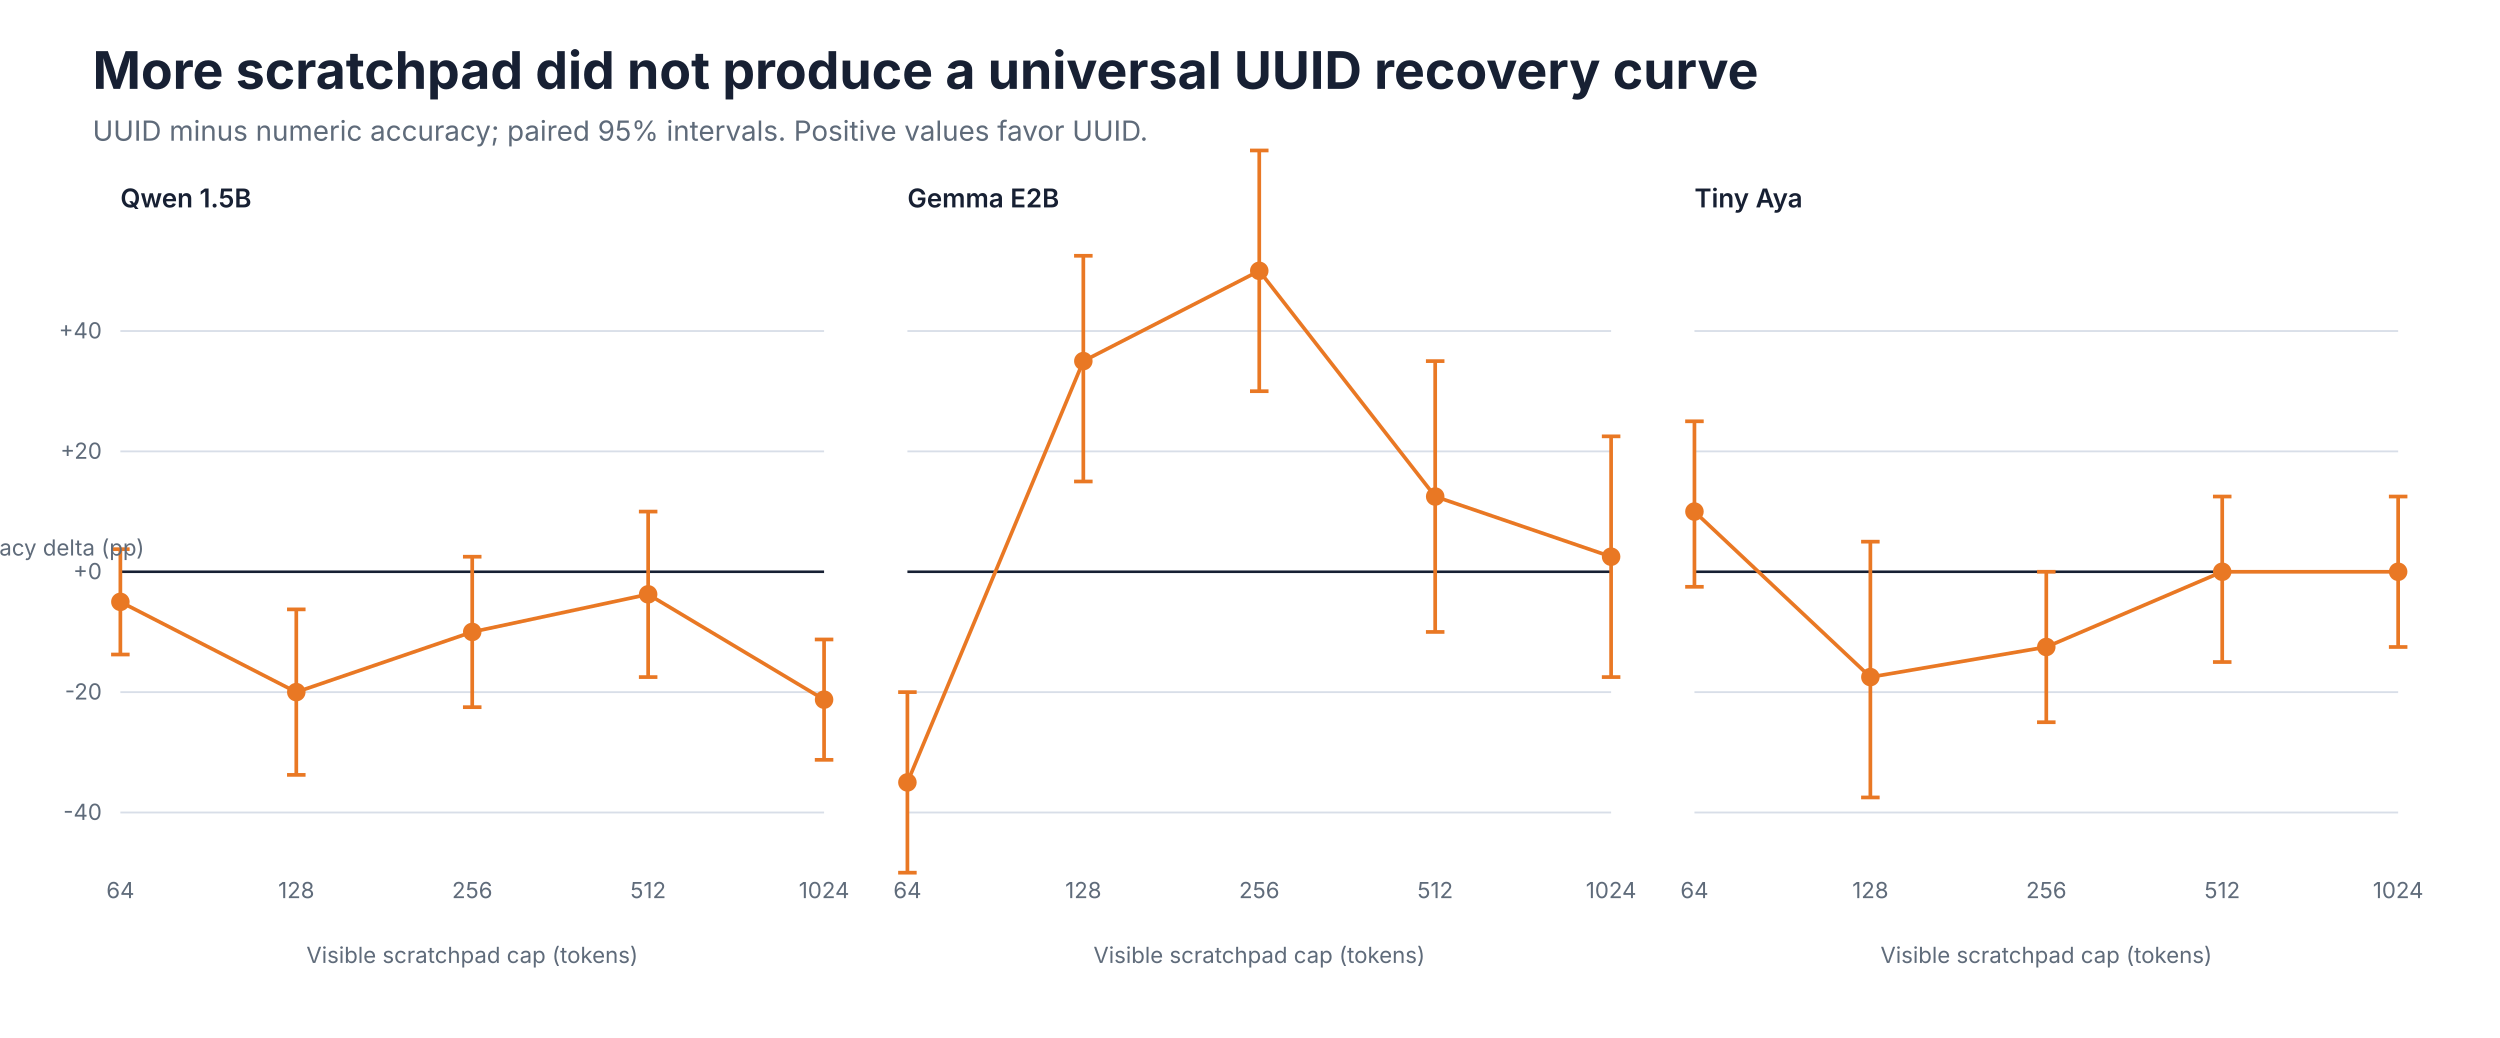
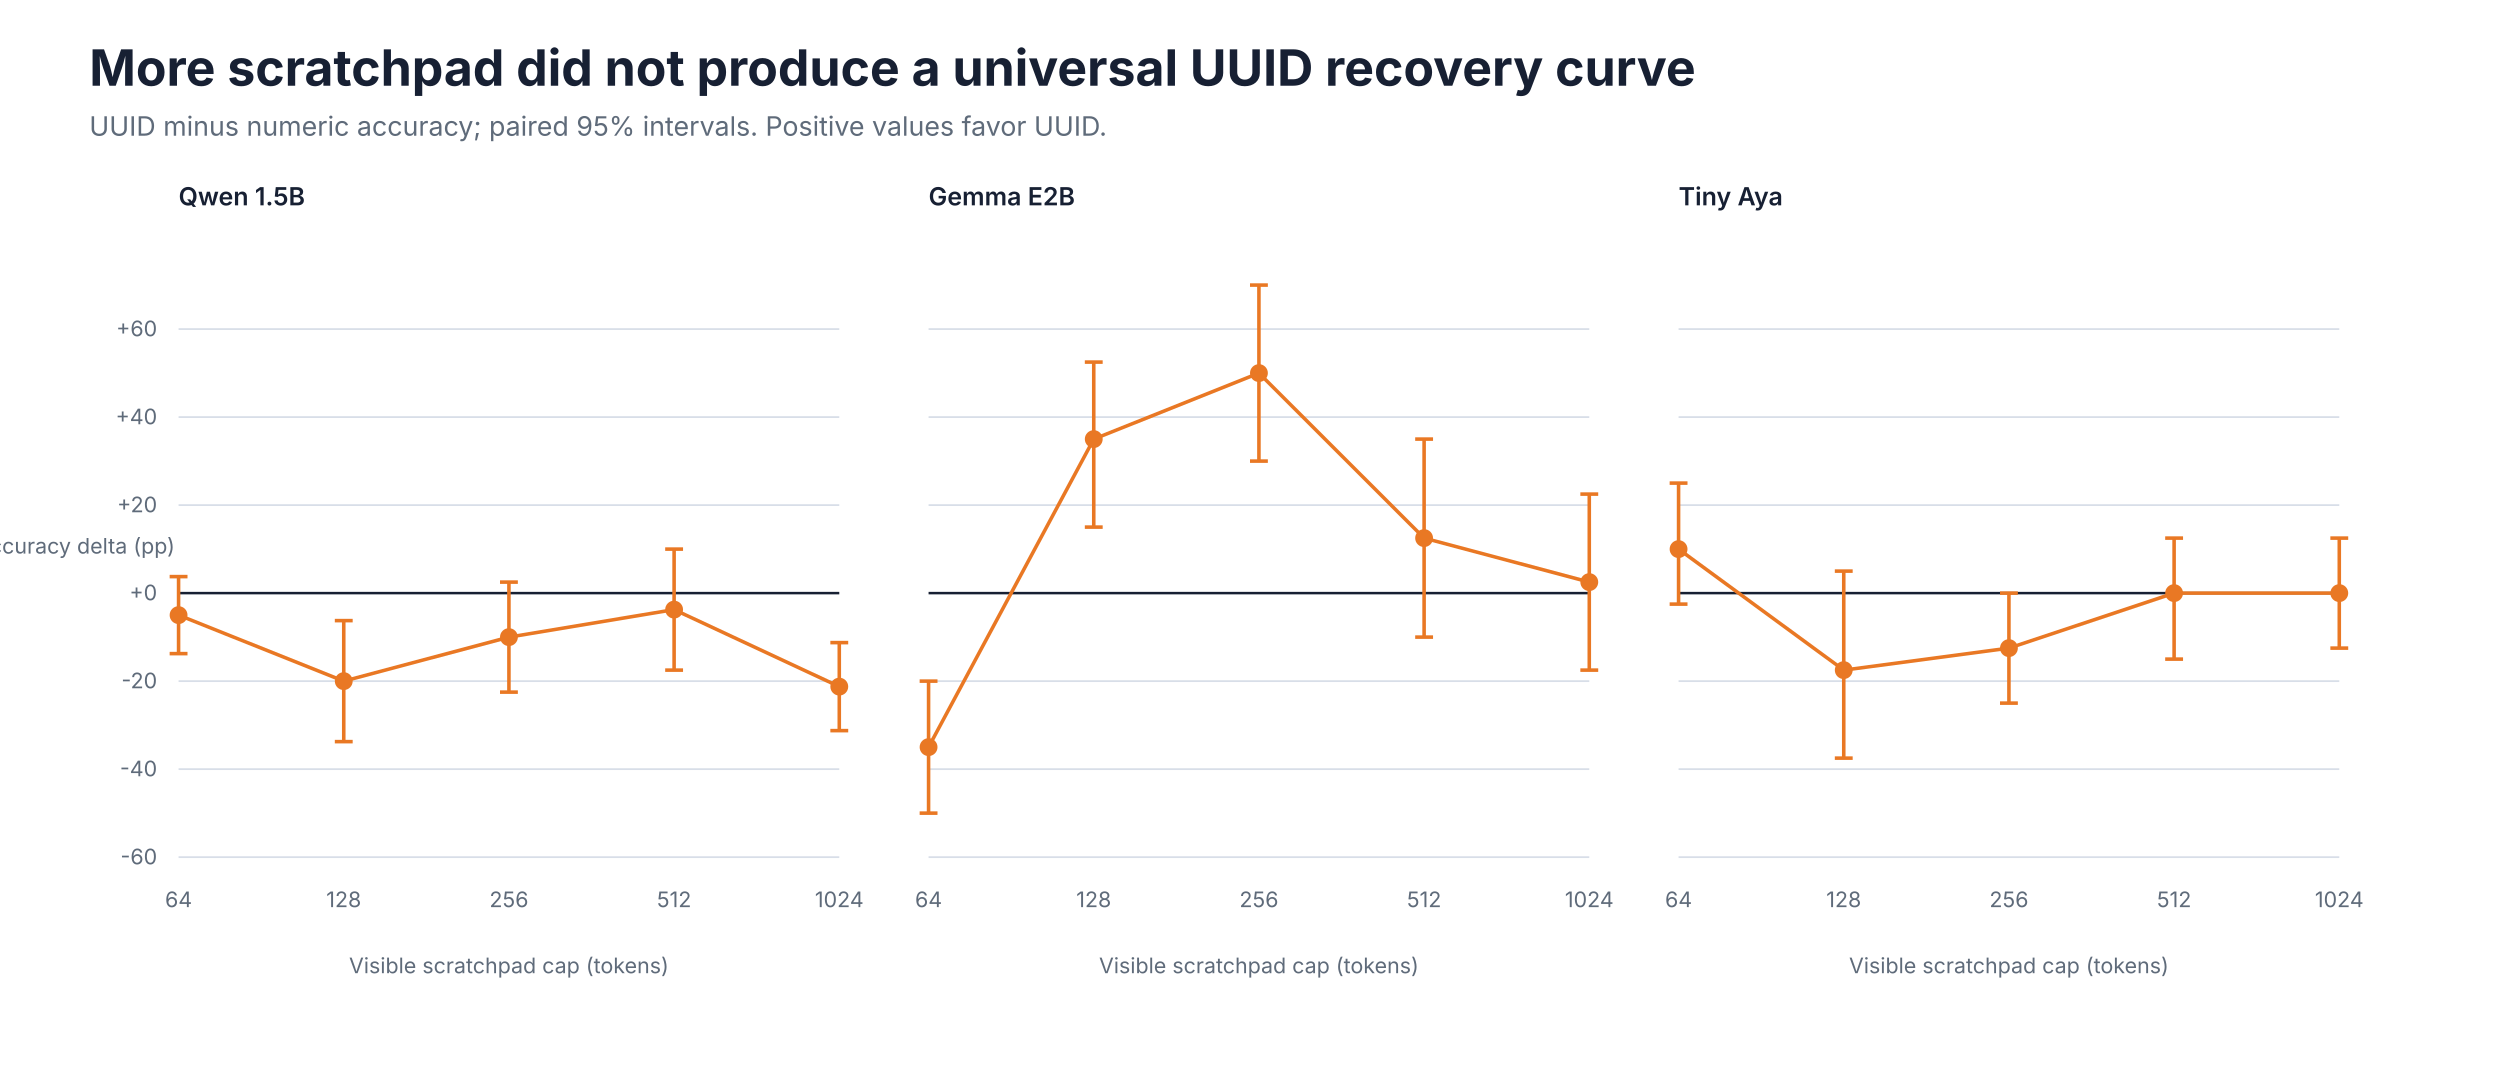
- <svg xmlns="http://www.w3.org/2000/svg" viewBox="0 0 1350 560" role="img" aria-labelledby="title desc">
+ <svg xmlns="http://www.w3.org/2000/svg" viewBox="0 0 1400 600" role="img" aria-labelledby="title desc">
  <style>
text{font-family:Inter,ui-sans-serif,system-ui,-apple-system,BlinkMacSystemFont,'Segoe UI',sans-serif;fill:#172033}
.title{font-size:28px;font-weight:700}.subtitle{font-size:15px;fill:#5f6b7a}
.label{font-size:14px;font-weight:600}.body{font-size:14px}.small{font-size:12px;fill:#5f6b7a}
.mono{font-family:'SFMono-Regular',Consolas,'Liberation Mono',monospace;font-size:13px}
.axis{stroke:#aeb8c8;stroke-width:1}.grid{stroke:#e5e9f0;stroke-width:1}.zero{stroke:#172033;stroke-width:1.4}
</style>
  <text x="50" y="48" class="title" text-anchor="start">More scratchpad did not produce a universal UUID recovery curve</text>
  <text x="50" y="76" class="subtitle" text-anchor="start">UUID minus numeric accuracy; paired 95% intervals. Positive values favor UUID.</text>
-   <text x="65" y="112" class="label" text-anchor="start">Qwen 1.5B</text>
-   <line x1="65" y1="438.75" x2="445" y2="438.75" stroke="#d8dee8" stroke-width="1" />
-   <text x="55" y="442.75" class="small" text-anchor="end">-40</text>
-   <line x1="65" y1="373.75" x2="445" y2="373.75" stroke="#d8dee8" stroke-width="1" />
-   <text x="55" y="377.75" class="small" text-anchor="end">-20</text>
-   <line x1="65" y1="308.75" x2="445" y2="308.75" stroke="#172033" stroke-width="1.4" />
-   <text x="55" y="312.75" class="small" text-anchor="end">+0</text>
-   <line x1="65" y1="243.75" x2="445" y2="243.75" stroke="#d8dee8" stroke-width="1" />
-   <text x="55" y="247.75" class="small" text-anchor="end">+20</text>
-   <line x1="65" y1="178.75" x2="445" y2="178.75" stroke="#d8dee8" stroke-width="1" />
-   <text x="55" y="182.75" class="small" text-anchor="end">+40</text>
-   <line x1="65.0" y1="353.438" x2="65.0" y2="296.562" stroke="#e97824" stroke-width="2" />
-   <line x1="60.0" y1="353.438" x2="70.0" y2="353.438" stroke="#e97824" stroke-width="2" />
-   <line x1="60.0" y1="296.562" x2="70.0" y2="296.562" stroke="#e97824" stroke-width="2" />
-   <circle cx="65.0" cy="325.0" r="5" fill="#e97824" stroke="none" stroke-width="1" />
-   <text x="65.0" y="485" class="small" text-anchor="middle">64</text>
-   <line x1="160.0" y1="418.438" x2="160.0" y2="329.062" stroke="#e97824" stroke-width="2" />
-   <line x1="155.0" y1="418.438" x2="165.0" y2="418.438" stroke="#e97824" stroke-width="2" />
-   <line x1="155.0" y1="329.062" x2="165.0" y2="329.062" stroke="#e97824" stroke-width="2" />
-   <circle cx="160.0" cy="373.75" r="5" fill="#e97824" stroke="none" stroke-width="1" />
-   <text x="160.0" y="485" class="small" text-anchor="middle">128</text>
-   <line x1="255.0" y1="381.875" x2="255.0" y2="300.625" stroke="#e97824" stroke-width="2" />
-   <line x1="250.0" y1="381.875" x2="260.0" y2="381.875" stroke="#e97824" stroke-width="2" />
-   <line x1="250.0" y1="300.625" x2="260.0" y2="300.625" stroke="#e97824" stroke-width="2" />
-   <circle cx="255.0" cy="341.25" r="5" fill="#e97824" stroke="none" stroke-width="1" />
-   <text x="255.0" y="485" class="small" text-anchor="middle">256</text>
-   <line x1="350.0" y1="365.625" x2="350.0" y2="276.25" stroke="#e97824" stroke-width="2" />
-   <line x1="345.0" y1="365.625" x2="355.0" y2="365.625" stroke="#e97824" stroke-width="2" />
-   <line x1="345.0" y1="276.25" x2="355.0" y2="276.25" stroke="#e97824" stroke-width="2" />
-   <circle cx="350.0" cy="320.938" r="5" fill="#e97824" stroke="none" stroke-width="1" />
-   <text x="350.0" y="485" class="small" text-anchor="middle">512</text>
-   <line x1="445.0" y1="410.312" x2="445.0" y2="345.312" stroke="#e97824" stroke-width="2" />
-   <line x1="440.0" y1="410.312" x2="450.0" y2="410.312" stroke="#e97824" stroke-width="2" />
-   <line x1="440.0" y1="345.312" x2="450.0" y2="345.312" stroke="#e97824" stroke-width="2" />
-   <circle cx="445.0" cy="377.812" r="5" fill="#e97824" stroke="none" stroke-width="1" />
-   <text x="445.0" y="485" class="small" text-anchor="middle">1024</text>
-   <polyline points="65.00,325.00 160.00,373.75 255.00,341.25 350.00,320.94 445.00,377.81" fill="none" stroke="#e97824" stroke-width="2" stroke-linecap="round" stroke-linejoin="round" />
-   <text x="255.0" y="520" class="small" text-anchor="middle">Visible scratchpad cap (tokens)</text>
-   <text x="490" y="112" class="label" text-anchor="start">Gemma E2B</text>
-   <line x1="490" y1="438.75" x2="870" y2="438.75" stroke="#d8dee8" stroke-width="1" />
-   <line x1="490" y1="373.75" x2="870" y2="373.75" stroke="#d8dee8" stroke-width="1" />
-   <line x1="490" y1="308.75" x2="870" y2="308.75" stroke="#172033" stroke-width="1.4" />
-   <line x1="490" y1="243.75" x2="870" y2="243.75" stroke="#d8dee8" stroke-width="1" />
-   <line x1="490" y1="178.75" x2="870" y2="178.75" stroke="#d8dee8" stroke-width="1" />
-   <line x1="490.0" y1="471.25" x2="490.0" y2="373.75" stroke="#e97824" stroke-width="2" />
-   <line x1="485.0" y1="471.25" x2="495.0" y2="471.25" stroke="#e97824" stroke-width="2" />
-   <line x1="485.0" y1="373.75" x2="495.0" y2="373.75" stroke="#e97824" stroke-width="2" />
-   <circle cx="490.0" cy="422.5" r="5" fill="#e97824" stroke="none" stroke-width="1" />
-   <text x="490.0" y="485" class="small" text-anchor="middle">64</text>
-   <line x1="585.0" y1="260.0" x2="585.0" y2="138.125" stroke="#e97824" stroke-width="2" />
-   <line x1="580.0" y1="260.0" x2="590.0" y2="260.0" stroke="#e97824" stroke-width="2" />
-   <line x1="580.0" y1="138.125" x2="590.0" y2="138.125" stroke="#e97824" stroke-width="2" />
-   <circle cx="585.0" cy="195.0" r="5" fill="#e97824" stroke="none" stroke-width="1" />
-   <text x="585.0" y="485" class="small" text-anchor="middle">128</text>
-   <line x1="680.0" y1="211.25" x2="680.0" y2="81.25" stroke="#e97824" stroke-width="2" />
-   <line x1="675.0" y1="211.25" x2="685.0" y2="211.25" stroke="#e97824" stroke-width="2" />
-   <line x1="675.0" y1="81.25" x2="685.0" y2="81.25" stroke="#e97824" stroke-width="2" />
-   <circle cx="680.0" cy="146.25" r="5" fill="#e97824" stroke="none" stroke-width="1" />
-   <text x="680.0" y="485" class="small" text-anchor="middle">256</text>
-   <line x1="775.0" y1="341.25" x2="775.0" y2="195.0" stroke="#e97824" stroke-width="2" />
-   <line x1="770.0" y1="341.25" x2="780.0" y2="341.25" stroke="#e97824" stroke-width="2" />
-   <line x1="770.0" y1="195.0" x2="780.0" y2="195.0" stroke="#e97824" stroke-width="2" />
-   <circle cx="775.0" cy="268.125" r="5" fill="#e97824" stroke="none" stroke-width="1" />
-   <text x="775.0" y="485" class="small" text-anchor="middle">512</text>
-   <line x1="870.0" y1="365.625" x2="870.0" y2="235.625" stroke="#e97824" stroke-width="2" />
-   <line x1="865.0" y1="365.625" x2="875.0" y2="365.625" stroke="#e97824" stroke-width="2" />
-   <line x1="865.0" y1="235.625" x2="875.0" y2="235.625" stroke="#e97824" stroke-width="2" />
-   <circle cx="870.0" cy="300.625" r="5" fill="#e97824" stroke="none" stroke-width="1" />
-   <text x="870.0" y="485" class="small" text-anchor="middle">1024</text>
-   <polyline points="490.00,422.50 585.00,195.00 680.00,146.25 775.00,268.12 870.00,300.62" fill="none" stroke="#e97824" stroke-width="2" stroke-linecap="round" stroke-linejoin="round" />
-   <text x="680.0" y="520" class="small" text-anchor="middle">Visible scratchpad cap (tokens)</text>
-   <text x="915" y="112" class="label" text-anchor="start">Tiny Aya</text>
-   <line x1="915" y1="438.75" x2="1295" y2="438.75" stroke="#d8dee8" stroke-width="1" />
-   <line x1="915" y1="373.75" x2="1295" y2="373.75" stroke="#d8dee8" stroke-width="1" />
-   <line x1="915" y1="308.75" x2="1295" y2="308.75" stroke="#172033" stroke-width="1.4" />
-   <line x1="915" y1="243.75" x2="1295" y2="243.75" stroke="#d8dee8" stroke-width="1" />
-   <line x1="915" y1="178.75" x2="1295" y2="178.75" stroke="#d8dee8" stroke-width="1" />
-   <line x1="915.0" y1="316.875" x2="915.0" y2="227.5" stroke="#e97824" stroke-width="2" />
-   <line x1="910.0" y1="316.875" x2="920.0" y2="316.875" stroke="#e97824" stroke-width="2" />
-   <line x1="910.0" y1="227.5" x2="920.0" y2="227.5" stroke="#e97824" stroke-width="2" />
-   <circle cx="915.0" cy="276.25" r="5" fill="#e97824" stroke="none" stroke-width="1" />
-   <text x="915.0" y="485" class="small" text-anchor="middle">64</text>
-   <line x1="1010.0" y1="430.625" x2="1010.0" y2="292.5" stroke="#e97824" stroke-width="2" />
-   <line x1="1005.0" y1="430.625" x2="1015.0" y2="430.625" stroke="#e97824" stroke-width="2" />
-   <line x1="1005.0" y1="292.5" x2="1015.0" y2="292.5" stroke="#e97824" stroke-width="2" />
-   <circle cx="1010.0" cy="365.625" r="5" fill="#e97824" stroke="none" stroke-width="1" />
-   <text x="1010.0" y="485" class="small" text-anchor="middle">128</text>
-   <line x1="1105.0" y1="390.0" x2="1105.0" y2="308.75" stroke="#e97824" stroke-width="2" />
-   <line x1="1100.0" y1="390.0" x2="1110.0" y2="390.0" stroke="#e97824" stroke-width="2" />
-   <line x1="1100.0" y1="308.75" x2="1110.0" y2="308.75" stroke="#e97824" stroke-width="2" />
-   <circle cx="1105.0" cy="349.375" r="5" fill="#e97824" stroke="none" stroke-width="1" />
-   <text x="1105.0" y="485" class="small" text-anchor="middle">256</text>
-   <line x1="1200.0" y1="357.5" x2="1200.0" y2="268.125" stroke="#e97824" stroke-width="2" />
-   <line x1="1195.0" y1="357.5" x2="1205.0" y2="357.5" stroke="#e97824" stroke-width="2" />
-   <line x1="1195.0" y1="268.125" x2="1205.0" y2="268.125" stroke="#e97824" stroke-width="2" />
-   <circle cx="1200.0" cy="308.75" r="5" fill="#e97824" stroke="none" stroke-width="1" />
-   <text x="1200.0" y="485" class="small" text-anchor="middle">512</text>
-   <line x1="1295.0" y1="349.375" x2="1295.0" y2="268.125" stroke="#e97824" stroke-width="2" />
-   <line x1="1290.0" y1="349.375" x2="1300.0" y2="349.375" stroke="#e97824" stroke-width="2" />
-   <line x1="1290.0" y1="268.125" x2="1300.0" y2="268.125" stroke="#e97824" stroke-width="2" />
-   <circle cx="1295.0" cy="308.75" r="5" fill="#e97824" stroke="none" stroke-width="1" />
-   <text x="1295.0" y="485" class="small" text-anchor="middle">1024</text>
-   <polyline points="915.00,276.25 1010.00,365.62 1105.00,349.38 1200.00,308.75 1295.00,308.75" fill="none" stroke="#e97824" stroke-width="2" stroke-linecap="round" stroke-linejoin="round" />
-   <text x="1105.0" y="520" class="small" text-anchor="middle">Visible scratchpad cap (tokens)</text>
-   <text x="22" y="300" class="small" text-anchor="middle">Accuracy delta (pp)</text>
+   <text x="100" y="115" class="label" text-anchor="start">Qwen 1.5B</text>
+   <line x1="100" y1="480.0" x2="470" y2="480.0" stroke="#d8dee8" stroke-width="1" />
+   <text x="88" y="484.0" class="small" text-anchor="end">-60</text>
+   <line x1="100" y1="430.714" x2="470" y2="430.714" stroke="#d8dee8" stroke-width="1" />
+   <text x="88" y="434.714" class="small" text-anchor="end">-40</text>
+   <line x1="100" y1="381.429" x2="470" y2="381.429" stroke="#d8dee8" stroke-width="1" />
+   <text x="88" y="385.429" class="small" text-anchor="end">-20</text>
+   <line x1="100" y1="332.143" x2="470" y2="332.143" stroke="#172033" stroke-width="1.4" />
+   <text x="88" y="336.143" class="small" text-anchor="end">+0</text>
+   <line x1="100" y1="282.857" x2="470" y2="282.857" stroke="#d8dee8" stroke-width="1" />
+   <text x="88" y="286.857" class="small" text-anchor="end">+20</text>
+   <line x1="100" y1="233.571" x2="470" y2="233.571" stroke="#d8dee8" stroke-width="1" />
+   <text x="88" y="237.571" class="small" text-anchor="end">+40</text>
+   <line x1="100" y1="184.286" x2="470" y2="184.286" stroke="#d8dee8" stroke-width="1" />
+   <text x="88" y="188.286" class="small" text-anchor="end">+60</text>
+   <line x1="100.0" y1="366.027" x2="100.0" y2="322.902" stroke="#e97824" stroke-width="2" />
+   <line x1="95.0" y1="366.027" x2="105.0" y2="366.027" stroke="#e97824" stroke-width="2" />
+   <line x1="95.0" y1="322.902" x2="105.0" y2="322.902" stroke="#e97824" stroke-width="2" />
+   <circle cx="100.0" cy="344.464" r="5" fill="#e97824" stroke="none" stroke-width="1" />
+   <text x="100.0" y="508" class="small" text-anchor="middle">64</text>
+   <line x1="192.5" y1="415.312" x2="192.5" y2="347.545" stroke="#e97824" stroke-width="2" />
+   <line x1="187.5" y1="415.312" x2="197.5" y2="415.312" stroke="#e97824" stroke-width="2" />
+   <line x1="187.5" y1="347.545" x2="197.5" y2="347.545" stroke="#e97824" stroke-width="2" />
+   <circle cx="192.5" cy="381.429" r="5" fill="#e97824" stroke="none" stroke-width="1" />
+   <text x="192.5" y="508" class="small" text-anchor="middle">128</text>
+   <line x1="285.0" y1="387.589" x2="285.0" y2="325.982" stroke="#e97824" stroke-width="2" />
+   <line x1="280.0" y1="387.589" x2="290.0" y2="387.589" stroke="#e97824" stroke-width="2" />
+   <line x1="280.0" y1="325.982" x2="290.0" y2="325.982" stroke="#e97824" stroke-width="2" />
+   <circle cx="285.0" cy="356.786" r="5" fill="#e97824" stroke="none" stroke-width="1" />
+   <text x="285.0" y="508" class="small" text-anchor="middle">256</text>
+   <line x1="377.5" y1="375.268" x2="377.5" y2="307.5" stroke="#e97824" stroke-width="2" />
+   <line x1="372.5" y1="375.268" x2="382.5" y2="375.268" stroke="#e97824" stroke-width="2" />
+   <line x1="372.5" y1="307.5" x2="382.5" y2="307.5" stroke="#e97824" stroke-width="2" />
+   <circle cx="377.5" cy="341.384" r="5" fill="#e97824" stroke="none" stroke-width="1" />
+   <text x="377.5" y="508" class="small" text-anchor="middle">512</text>
+   <line x1="470.0" y1="409.152" x2="470.0" y2="359.866" stroke="#e97824" stroke-width="2" />
+   <line x1="465.0" y1="409.152" x2="475.0" y2="409.152" stroke="#e97824" stroke-width="2" />
+   <line x1="465.0" y1="359.866" x2="475.0" y2="359.866" stroke="#e97824" stroke-width="2" />
+   <circle cx="470.0" cy="384.509" r="5" fill="#e97824" stroke="none" stroke-width="1" />
+   <text x="470.0" y="508" class="small" text-anchor="middle">1024</text>
+   <polyline points="100.00,344.46 192.50,381.43 285.00,356.79 377.50,341.38 470.00,384.51" fill="none" stroke="#e97824" stroke-width="2" stroke-linecap="round" stroke-linejoin="round" />
+   <text x="285.0" y="545" class="small" text-anchor="middle">Visible scratchpad cap (tokens)</text>
+   <text x="520" y="115" class="label" text-anchor="start">Gemma E2B</text>
+   <line x1="520" y1="480.0" x2="890" y2="480.0" stroke="#d8dee8" stroke-width="1" />
+   <line x1="520" y1="430.714" x2="890" y2="430.714" stroke="#d8dee8" stroke-width="1" />
+   <line x1="520" y1="381.429" x2="890" y2="381.429" stroke="#d8dee8" stroke-width="1" />
+   <line x1="520" y1="332.143" x2="890" y2="332.143" stroke="#172033" stroke-width="1.4" />
+   <line x1="520" y1="282.857" x2="890" y2="282.857" stroke="#d8dee8" stroke-width="1" />
+   <line x1="520" y1="233.571" x2="890" y2="233.571" stroke="#d8dee8" stroke-width="1" />
+   <line x1="520" y1="184.286" x2="890" y2="184.286" stroke="#d8dee8" stroke-width="1" />
+   <line x1="520.0" y1="455.357" x2="520.0" y2="381.429" stroke="#e97824" stroke-width="2" />
+   <line x1="515.0" y1="455.357" x2="525.0" y2="455.357" stroke="#e97824" stroke-width="2" />
+   <line x1="515.0" y1="381.429" x2="525.0" y2="381.429" stroke="#e97824" stroke-width="2" />
+   <circle cx="520.0" cy="418.393" r="5" fill="#e97824" stroke="none" stroke-width="1" />
+   <text x="520.0" y="508" class="small" text-anchor="middle">64</text>
+   <line x1="612.5" y1="295.179" x2="612.5" y2="202.768" stroke="#e97824" stroke-width="2" />
+   <line x1="607.5" y1="295.179" x2="617.5" y2="295.179" stroke="#e97824" stroke-width="2" />
+   <line x1="607.5" y1="202.768" x2="617.5" y2="202.768" stroke="#e97824" stroke-width="2" />
+   <circle cx="612.5" cy="245.893" r="5" fill="#e97824" stroke="none" stroke-width="1" />
+   <text x="612.5" y="508" class="small" text-anchor="middle">128</text>
+   <line x1="705.0" y1="258.214" x2="705.0" y2="159.643" stroke="#e97824" stroke-width="2" />
+   <line x1="700.0" y1="258.214" x2="710.0" y2="258.214" stroke="#e97824" stroke-width="2" />
+   <line x1="700.0" y1="159.643" x2="710.0" y2="159.643" stroke="#e97824" stroke-width="2" />
+   <circle cx="705.0" cy="208.929" r="5" fill="#e97824" stroke="none" stroke-width="1" />
+   <text x="705.0" y="508" class="small" text-anchor="middle">256</text>
+   <line x1="797.5" y1="356.786" x2="797.5" y2="245.893" stroke="#e97824" stroke-width="2" />
+   <line x1="792.5" y1="356.786" x2="802.5" y2="356.786" stroke="#e97824" stroke-width="2" />
+   <line x1="792.5" y1="245.893" x2="802.5" y2="245.893" stroke="#e97824" stroke-width="2" />
+   <circle cx="797.5" cy="301.339" r="5" fill="#e97824" stroke="none" stroke-width="1" />
+   <text x="797.5" y="508" class="small" text-anchor="middle">512</text>
+   <line x1="890.0" y1="375.268" x2="890.0" y2="276.696" stroke="#e97824" stroke-width="2" />
+   <line x1="885.0" y1="375.268" x2="895.0" y2="375.268" stroke="#e97824" stroke-width="2" />
+   <line x1="885.0" y1="276.696" x2="895.0" y2="276.696" stroke="#e97824" stroke-width="2" />
+   <circle cx="890.0" cy="325.982" r="5" fill="#e97824" stroke="none" stroke-width="1" />
+   <text x="890.0" y="508" class="small" text-anchor="middle">1024</text>
+   <polyline points="520.00,418.39 612.50,245.89 705.00,208.93 797.50,301.34 890.00,325.98" fill="none" stroke="#e97824" stroke-width="2" stroke-linecap="round" stroke-linejoin="round" />
+   <text x="705.0" y="545" class="small" text-anchor="middle">Visible scratchpad cap (tokens)</text>
+   <text x="940" y="115" class="label" text-anchor="start">Tiny Aya</text>
+   <line x1="940" y1="480.0" x2="1310" y2="480.0" stroke="#d8dee8" stroke-width="1" />
+   <line x1="940" y1="430.714" x2="1310" y2="430.714" stroke="#d8dee8" stroke-width="1" />
+   <line x1="940" y1="381.429" x2="1310" y2="381.429" stroke="#d8dee8" stroke-width="1" />
+   <line x1="940" y1="332.143" x2="1310" y2="332.143" stroke="#172033" stroke-width="1.4" />
+   <line x1="940" y1="282.857" x2="1310" y2="282.857" stroke="#d8dee8" stroke-width="1" />
+   <line x1="940" y1="233.571" x2="1310" y2="233.571" stroke="#d8dee8" stroke-width="1" />
+   <line x1="940" y1="184.286" x2="1310" y2="184.286" stroke="#d8dee8" stroke-width="1" />
+   <line x1="940.0" y1="338.304" x2="940.0" y2="270.536" stroke="#e97824" stroke-width="2" />
+   <line x1="935.0" y1="338.304" x2="945.0" y2="338.304" stroke="#e97824" stroke-width="2" />
+   <line x1="935.0" y1="270.536" x2="945.0" y2="270.536" stroke="#e97824" stroke-width="2" />
+   <circle cx="940.0" cy="307.5" r="5" fill="#e97824" stroke="none" stroke-width="1" />
+   <text x="940.0" y="508" class="small" text-anchor="middle">64</text>
+   <line x1="1032.5" y1="424.554" x2="1032.5" y2="319.821" stroke="#e97824" stroke-width="2" />
+   <line x1="1027.5" y1="424.554" x2="1037.5" y2="424.554" stroke="#e97824" stroke-width="2" />
+   <line x1="1027.5" y1="319.821" x2="1037.5" y2="319.821" stroke="#e97824" stroke-width="2" />
+   <circle cx="1032.5" cy="375.268" r="5" fill="#e97824" stroke="none" stroke-width="1" />
+   <text x="1032.5" y="508" class="small" text-anchor="middle">128</text>
+   <line x1="1125.0" y1="393.75" x2="1125.0" y2="332.143" stroke="#e97824" stroke-width="2" />
+   <line x1="1120.0" y1="393.75" x2="1130.0" y2="393.75" stroke="#e97824" stroke-width="2" />
+   <line x1="1120.0" y1="332.143" x2="1130.0" y2="332.143" stroke="#e97824" stroke-width="2" />
+   <circle cx="1125.0" cy="362.946" r="5" fill="#e97824" stroke="none" stroke-width="1" />
+   <text x="1125.0" y="508" class="small" text-anchor="middle">256</text>
+   <line x1="1217.5" y1="369.107" x2="1217.5" y2="301.339" stroke="#e97824" stroke-width="2" />
+   <line x1="1212.5" y1="369.107" x2="1222.5" y2="369.107" stroke="#e97824" stroke-width="2" />
+   <line x1="1212.5" y1="301.339" x2="1222.5" y2="301.339" stroke="#e97824" stroke-width="2" />
+   <circle cx="1217.5" cy="332.143" r="5" fill="#e97824" stroke="none" stroke-width="1" />
+   <text x="1217.5" y="508" class="small" text-anchor="middle">512</text>
+   <line x1="1310.0" y1="362.946" x2="1310.0" y2="301.339" stroke="#e97824" stroke-width="2" />
+   <line x1="1305.0" y1="362.946" x2="1315.0" y2="362.946" stroke="#e97824" stroke-width="2" />
+   <line x1="1305.0" y1="301.339" x2="1315.0" y2="301.339" stroke="#e97824" stroke-width="2" />
+   <circle cx="1310.0" cy="332.143" r="5" fill="#e97824" stroke="none" stroke-width="1" />
+   <text x="1310.0" y="508" class="small" text-anchor="middle">1024</text>
+   <polyline points="940.00,307.50 1032.50,375.27 1125.00,362.95 1217.50,332.14 1310.00,332.14" fill="none" stroke="#e97824" stroke-width="2" stroke-linecap="round" stroke-linejoin="round" />
+   <text x="1125.0" y="545" class="small" text-anchor="middle">Visible scratchpad cap (tokens)</text>
+   <text x="42" y="310" class="small" text-anchor="middle">Accuracy delta (pp)</text>
</svg>
